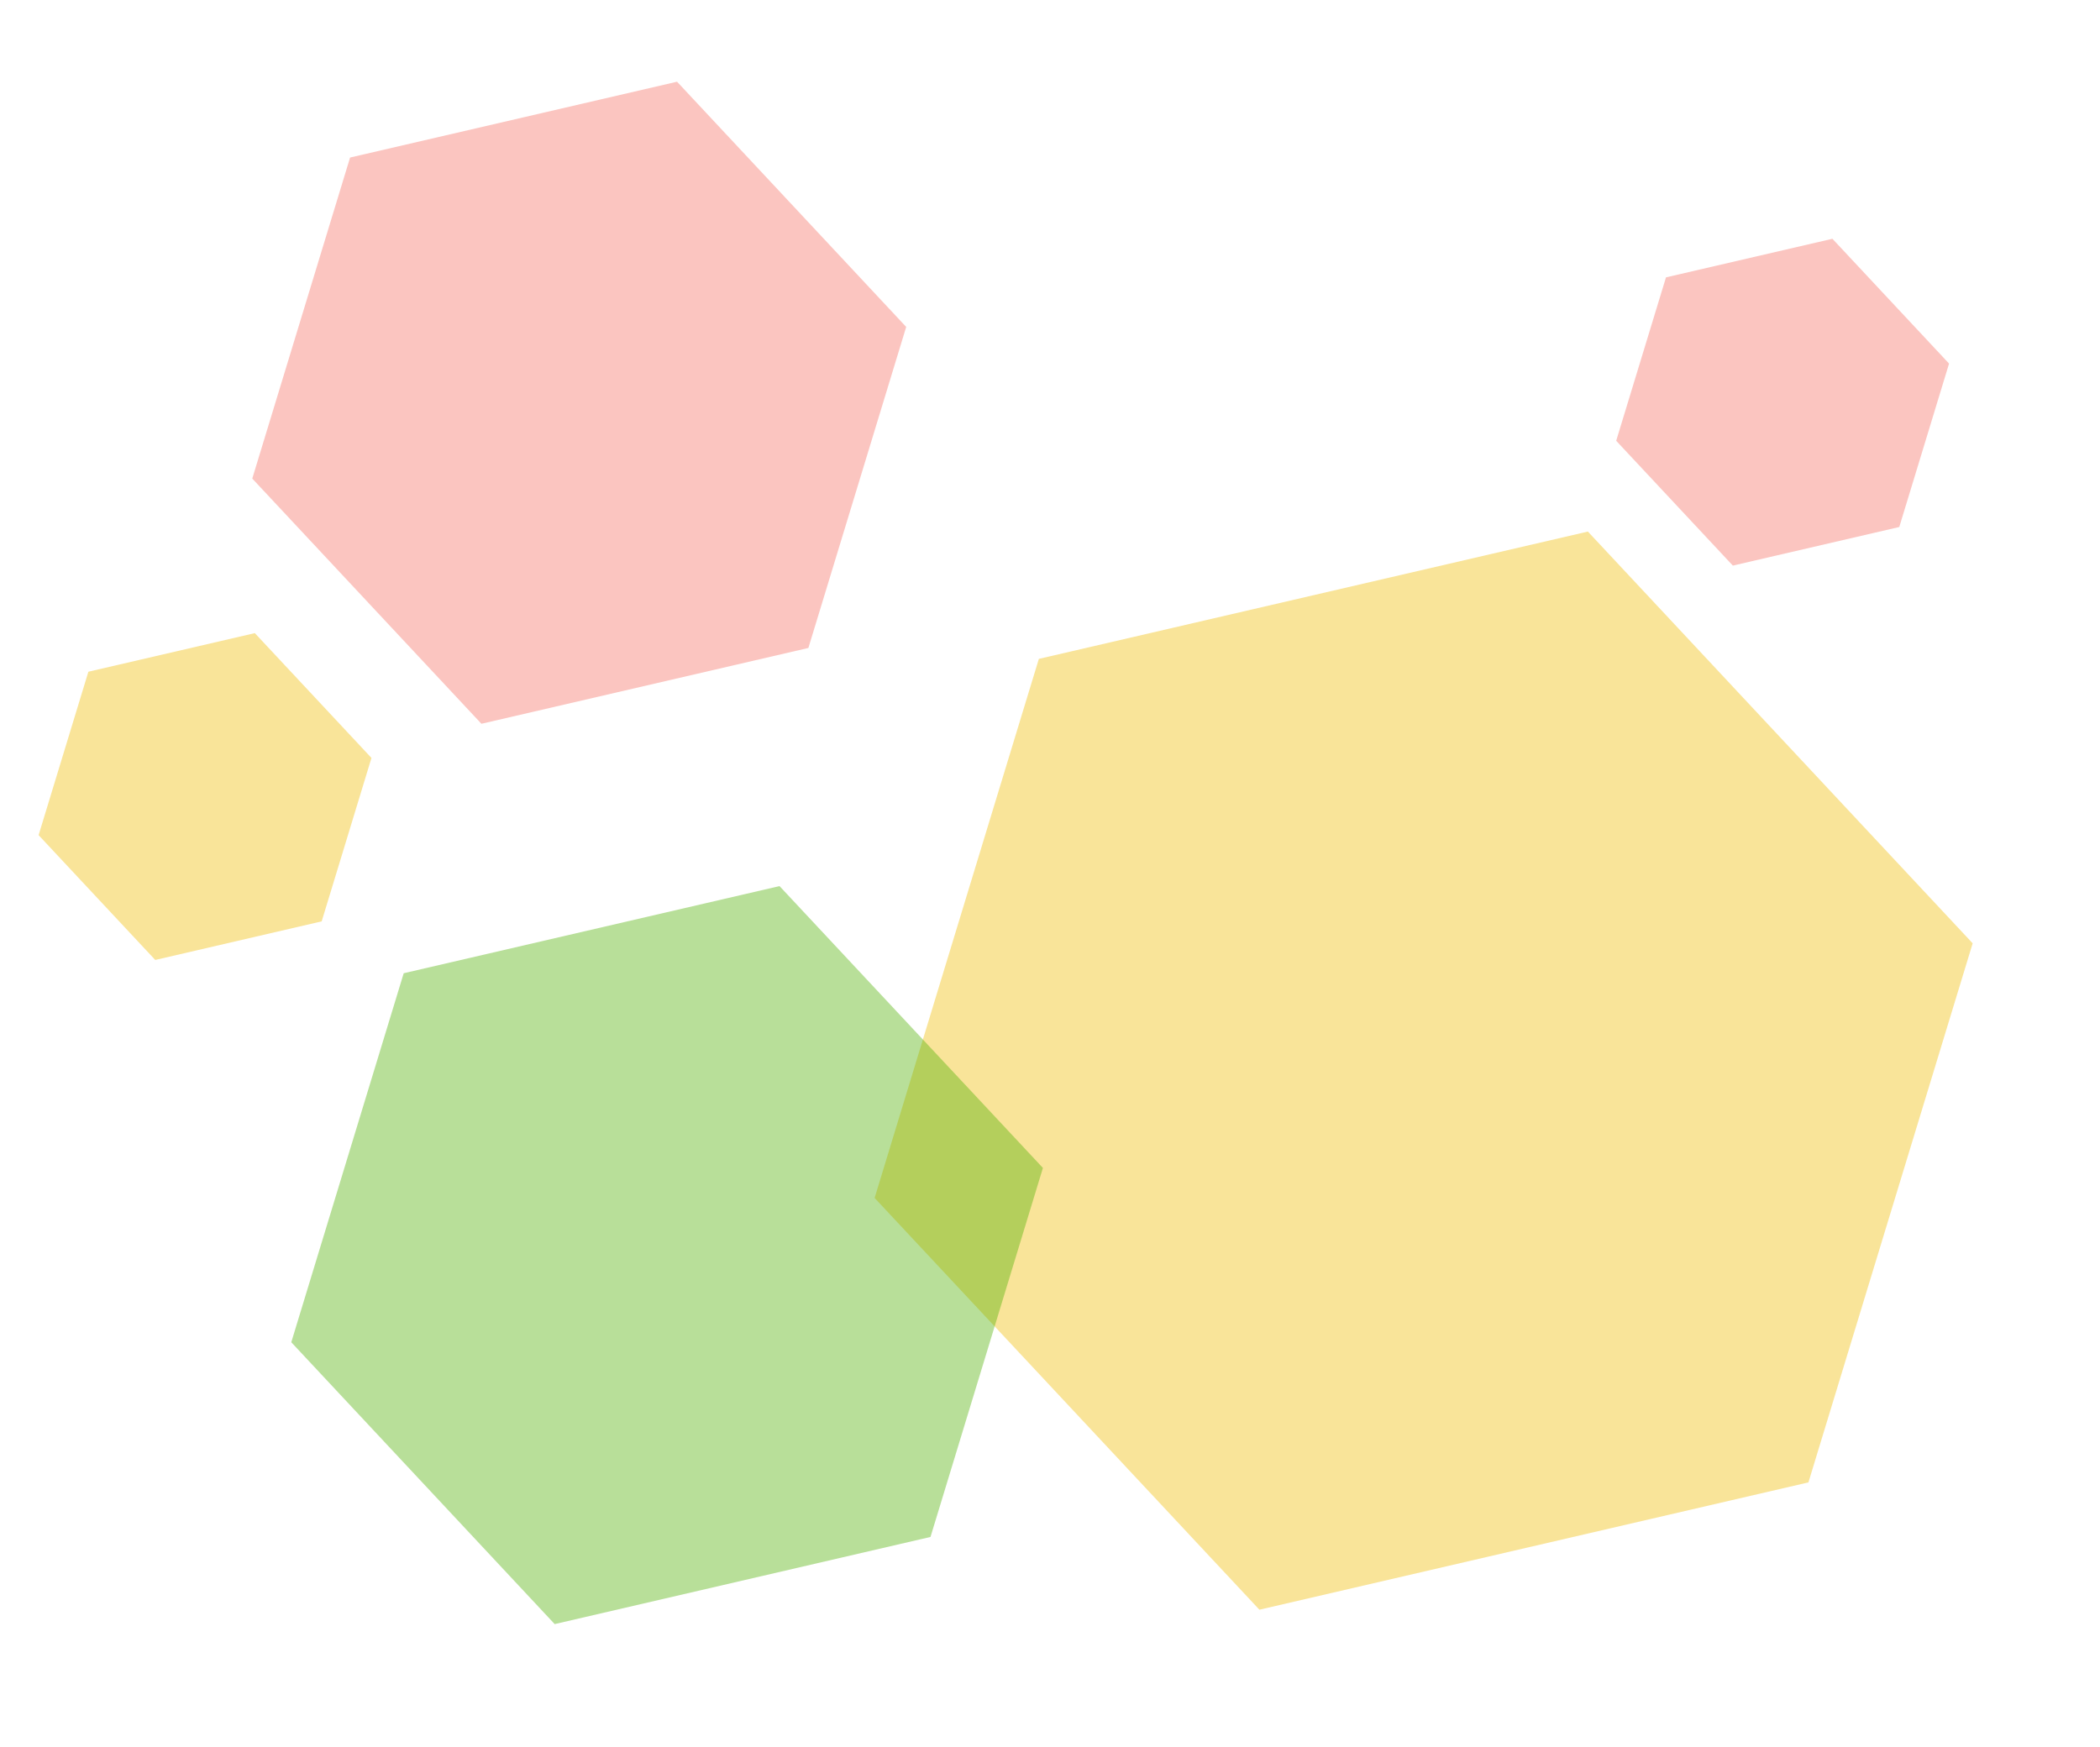
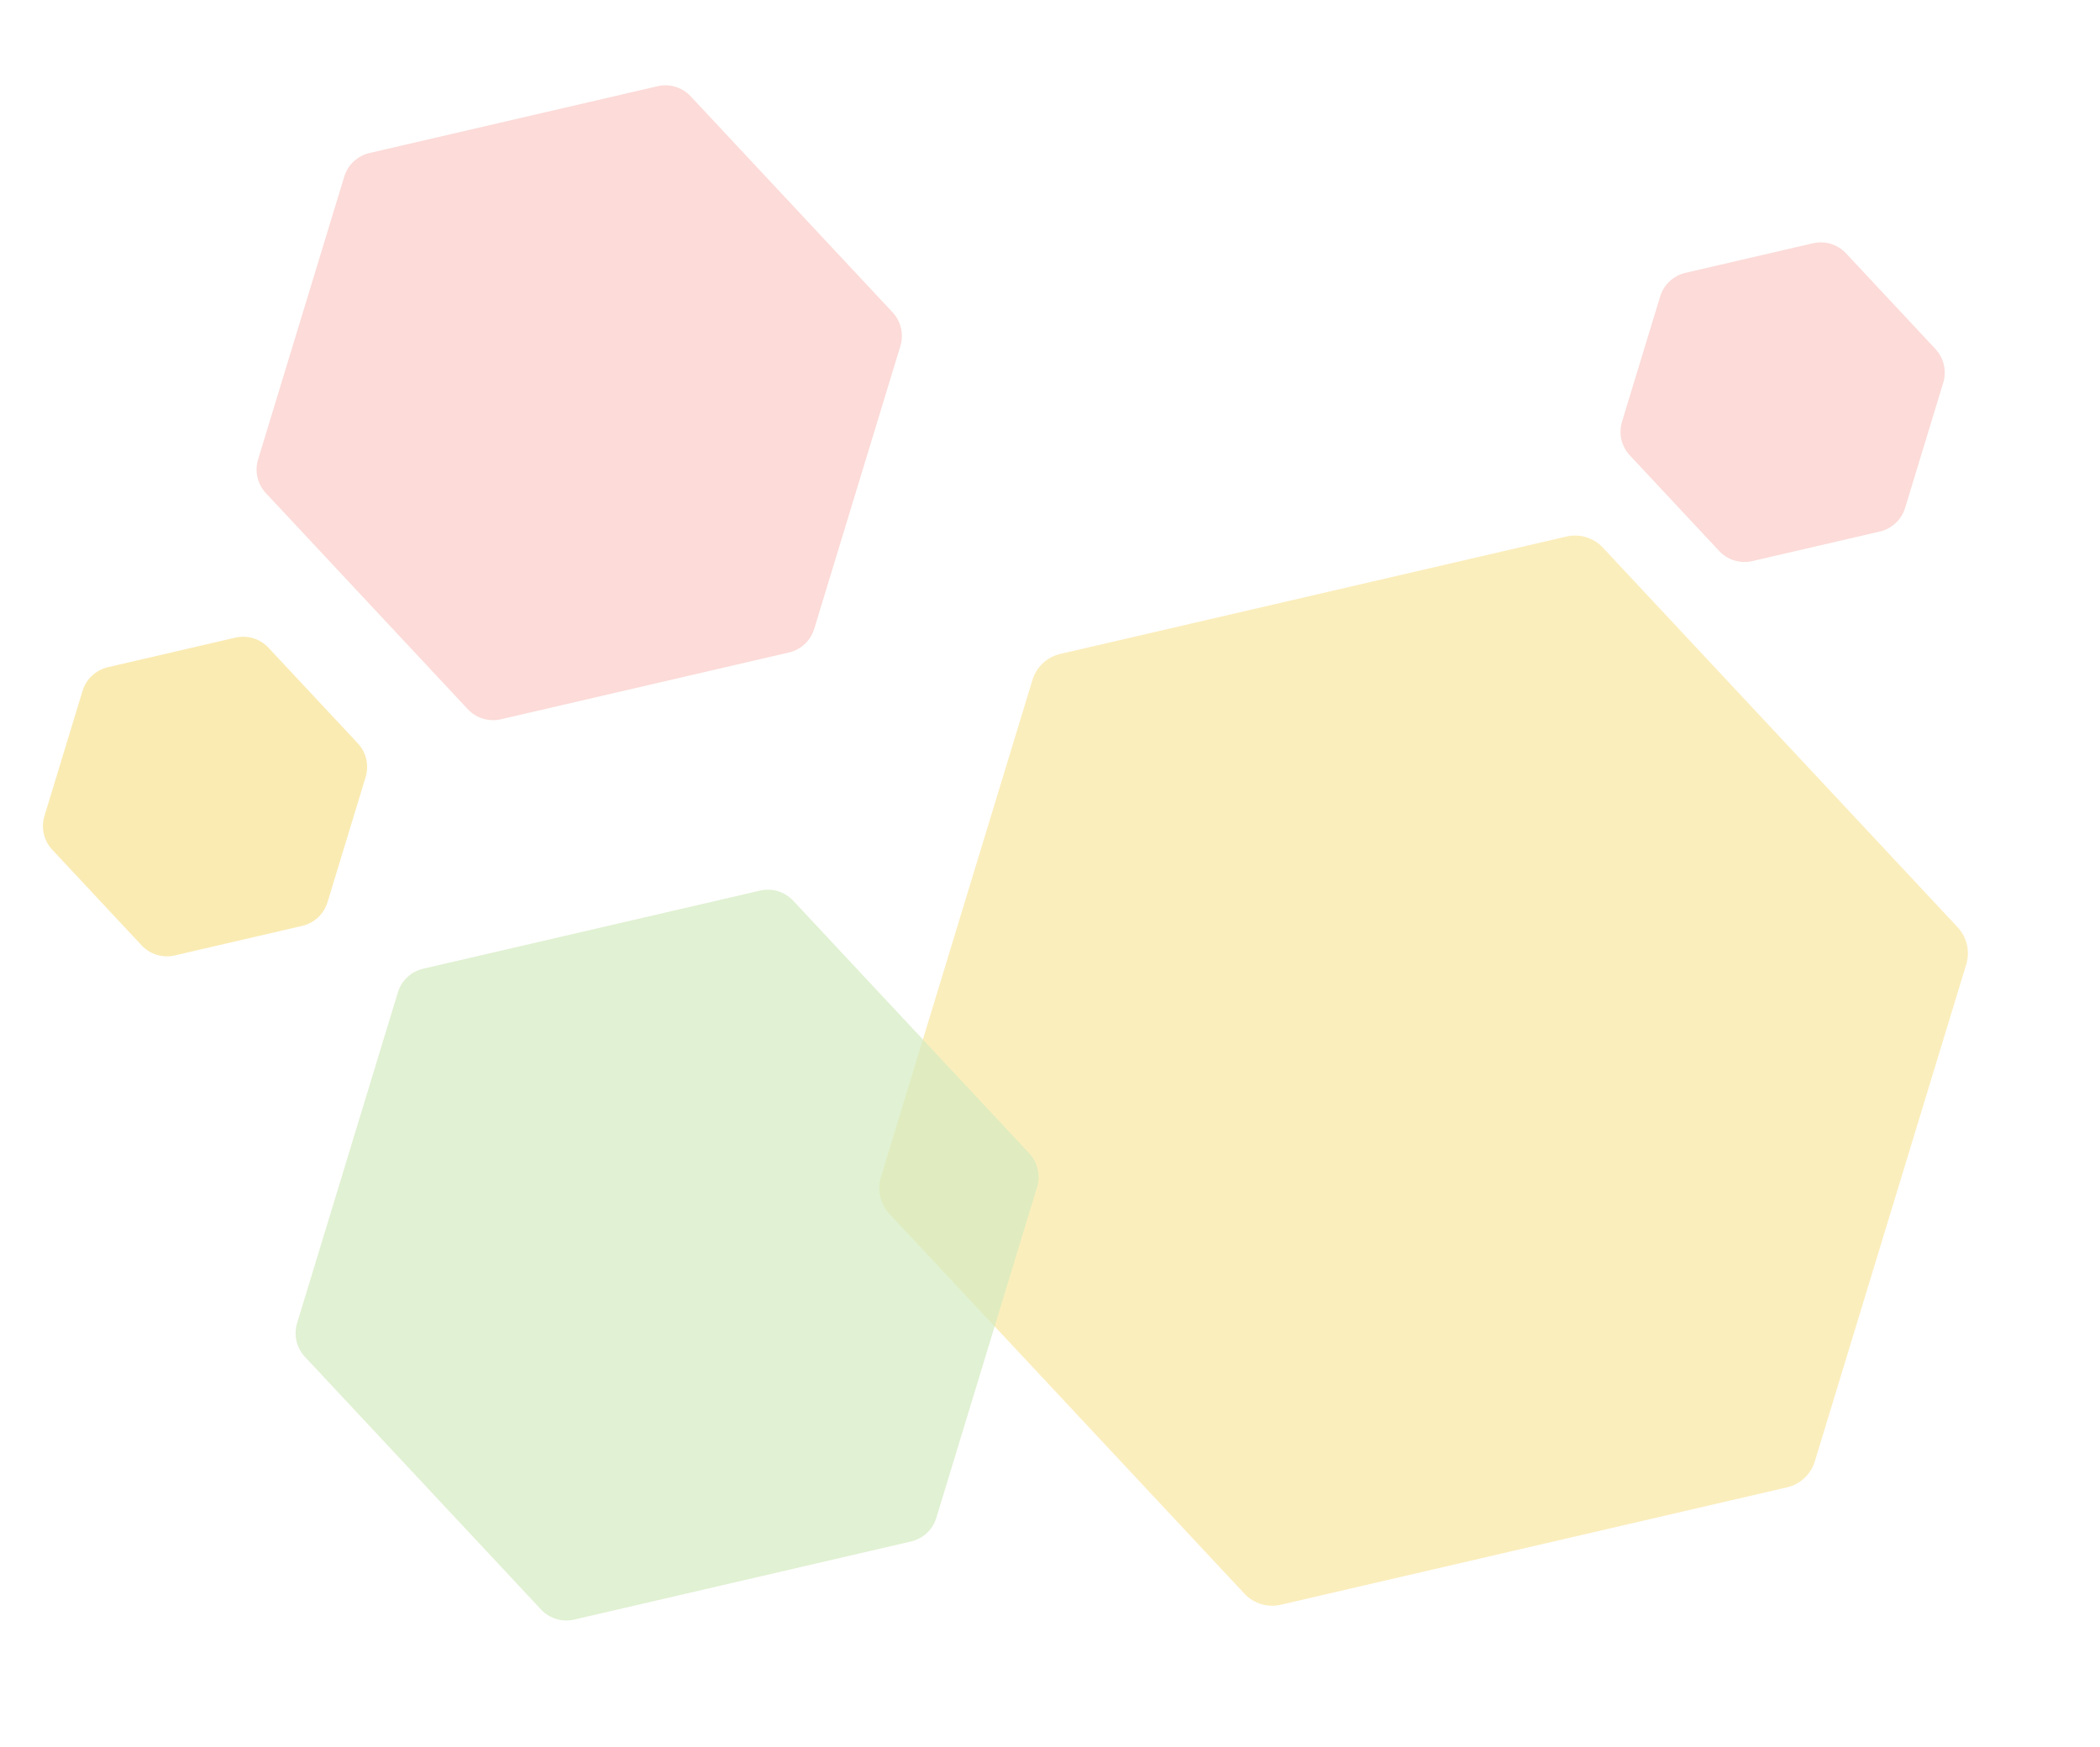
<svg xmlns="http://www.w3.org/2000/svg" width="607" height="505" viewBox="0 0 607 505" fill="none">
-   <path d="M72.918 138.345L101.19 45.54L195.697 23.621L261.933 94.507L233.662 187.313L139.154 209.231L72.918 138.345Z" fill="#F56F63" fill-opacity="0.4" />
-   <path d="M11.157 241.422L25.548 194.181L73.656 183.024L107.372 219.107L92.98 266.348L44.873 277.505L11.157 241.422Z" fill="#F9E499" />
-   <path d="M467.157 127.422L481.548 80.181L529.656 69.024L563.372 105.107L548.98 152.348L500.873 163.505L467.157 127.422Z" fill="#F56F63" fill-opacity="0.4" />
-   <path d="M252.805 346.305L300.278 190.469L458.973 153.664L570.195 272.695L522.722 428.531L364.027 465.336L252.805 346.305Z" fill="#F1BC00" fill-opacity="0.4" />
-   <path d="M84.194 388.017L116.69 281.344L225.319 256.151L301.453 337.629L268.956 444.302L160.327 469.496L84.194 388.017Z" fill="#4EAF00" fill-opacity="0.4" />
+   <path d="M76.86 142.563C74.421 139.953 73.56 136.239 74.601 132.822L99.508 51.062C100.549 47.645 103.334 45.042 106.814 44.235L190.073 24.925C193.553 24.118 197.2 25.229 199.639 27.839L257.991 90.289C260.43 92.899 261.292 96.613 260.251 100.03L235.344 181.789C234.303 185.207 231.518 187.809 228.037 188.617L144.778 207.926C141.298 208.734 137.652 207.623 135.212 205.012L76.86 142.563Z" fill="#FCDBD8" />
+   <path d="M15.099 245.64C12.66 243.03 11.799 239.316 12.84 235.899L23.866 199.704C24.907 196.286 27.692 193.684 31.173 192.876L68.031 184.328C71.512 183.521 75.158 184.632 77.597 187.242L103.43 214.888C105.869 217.499 106.73 221.212 105.689 224.63L94.663 260.825C93.622 264.242 90.837 266.845 87.356 267.652L50.498 276.2C47.017 277.008 43.371 275.897 40.932 273.286L15.099 245.64Z" fill="#F9E499" fill-opacity="0.74" />
+   <path d="M471.099 131.64C468.66 129.03 467.799 125.316 468.84 121.898L479.866 85.704C480.907 82.286 483.692 79.683 487.173 78.876L524.031 70.328C527.512 69.521 531.158 70.632 533.597 73.242L559.43 100.888C561.869 103.499 562.73 107.212 561.689 110.63L550.663 146.825C549.622 150.242 546.837 152.845 543.356 153.652L506.498 162.2C503.017 163.008 499.371 161.897 496.932 159.286L471.099 131.64Z" fill="#FCDBD8" />
+   <path d="M257.141 350.945C254.458 348.074 253.511 343.989 254.656 340.23L298.428 196.544C299.573 192.785 302.637 189.922 306.465 189.034L452.786 155.098C456.615 154.21 460.626 155.432 463.309 158.304L565.859 268.054C568.542 270.926 569.489 275.01 568.344 278.77L524.572 422.456C523.427 426.215 520.363 429.078 516.535 429.966L370.214 463.901C366.385 464.789 362.374 463.567 359.691 460.696L257.141 350.945Z" fill="#F1BC00" fill-opacity="0.26" />
+   <path d="M88.136 392.235C85.697 389.625 84.835 385.912 85.876 382.494L115.008 286.867C116.049 283.449 118.834 280.847 122.314 280.04L219.695 257.455C223.175 256.647 226.822 257.758 229.261 260.369L297.511 333.411C299.95 336.021 300.811 339.734 299.77 343.152L270.639 438.779C269.598 442.196 266.813 444.799 263.332 445.606L165.951 468.191C162.471 468.998 158.825 467.888 156.385 465.277L88.136 392.235Z" fill="#D3EBBF" fill-opacity="0.69" />
</svg>
